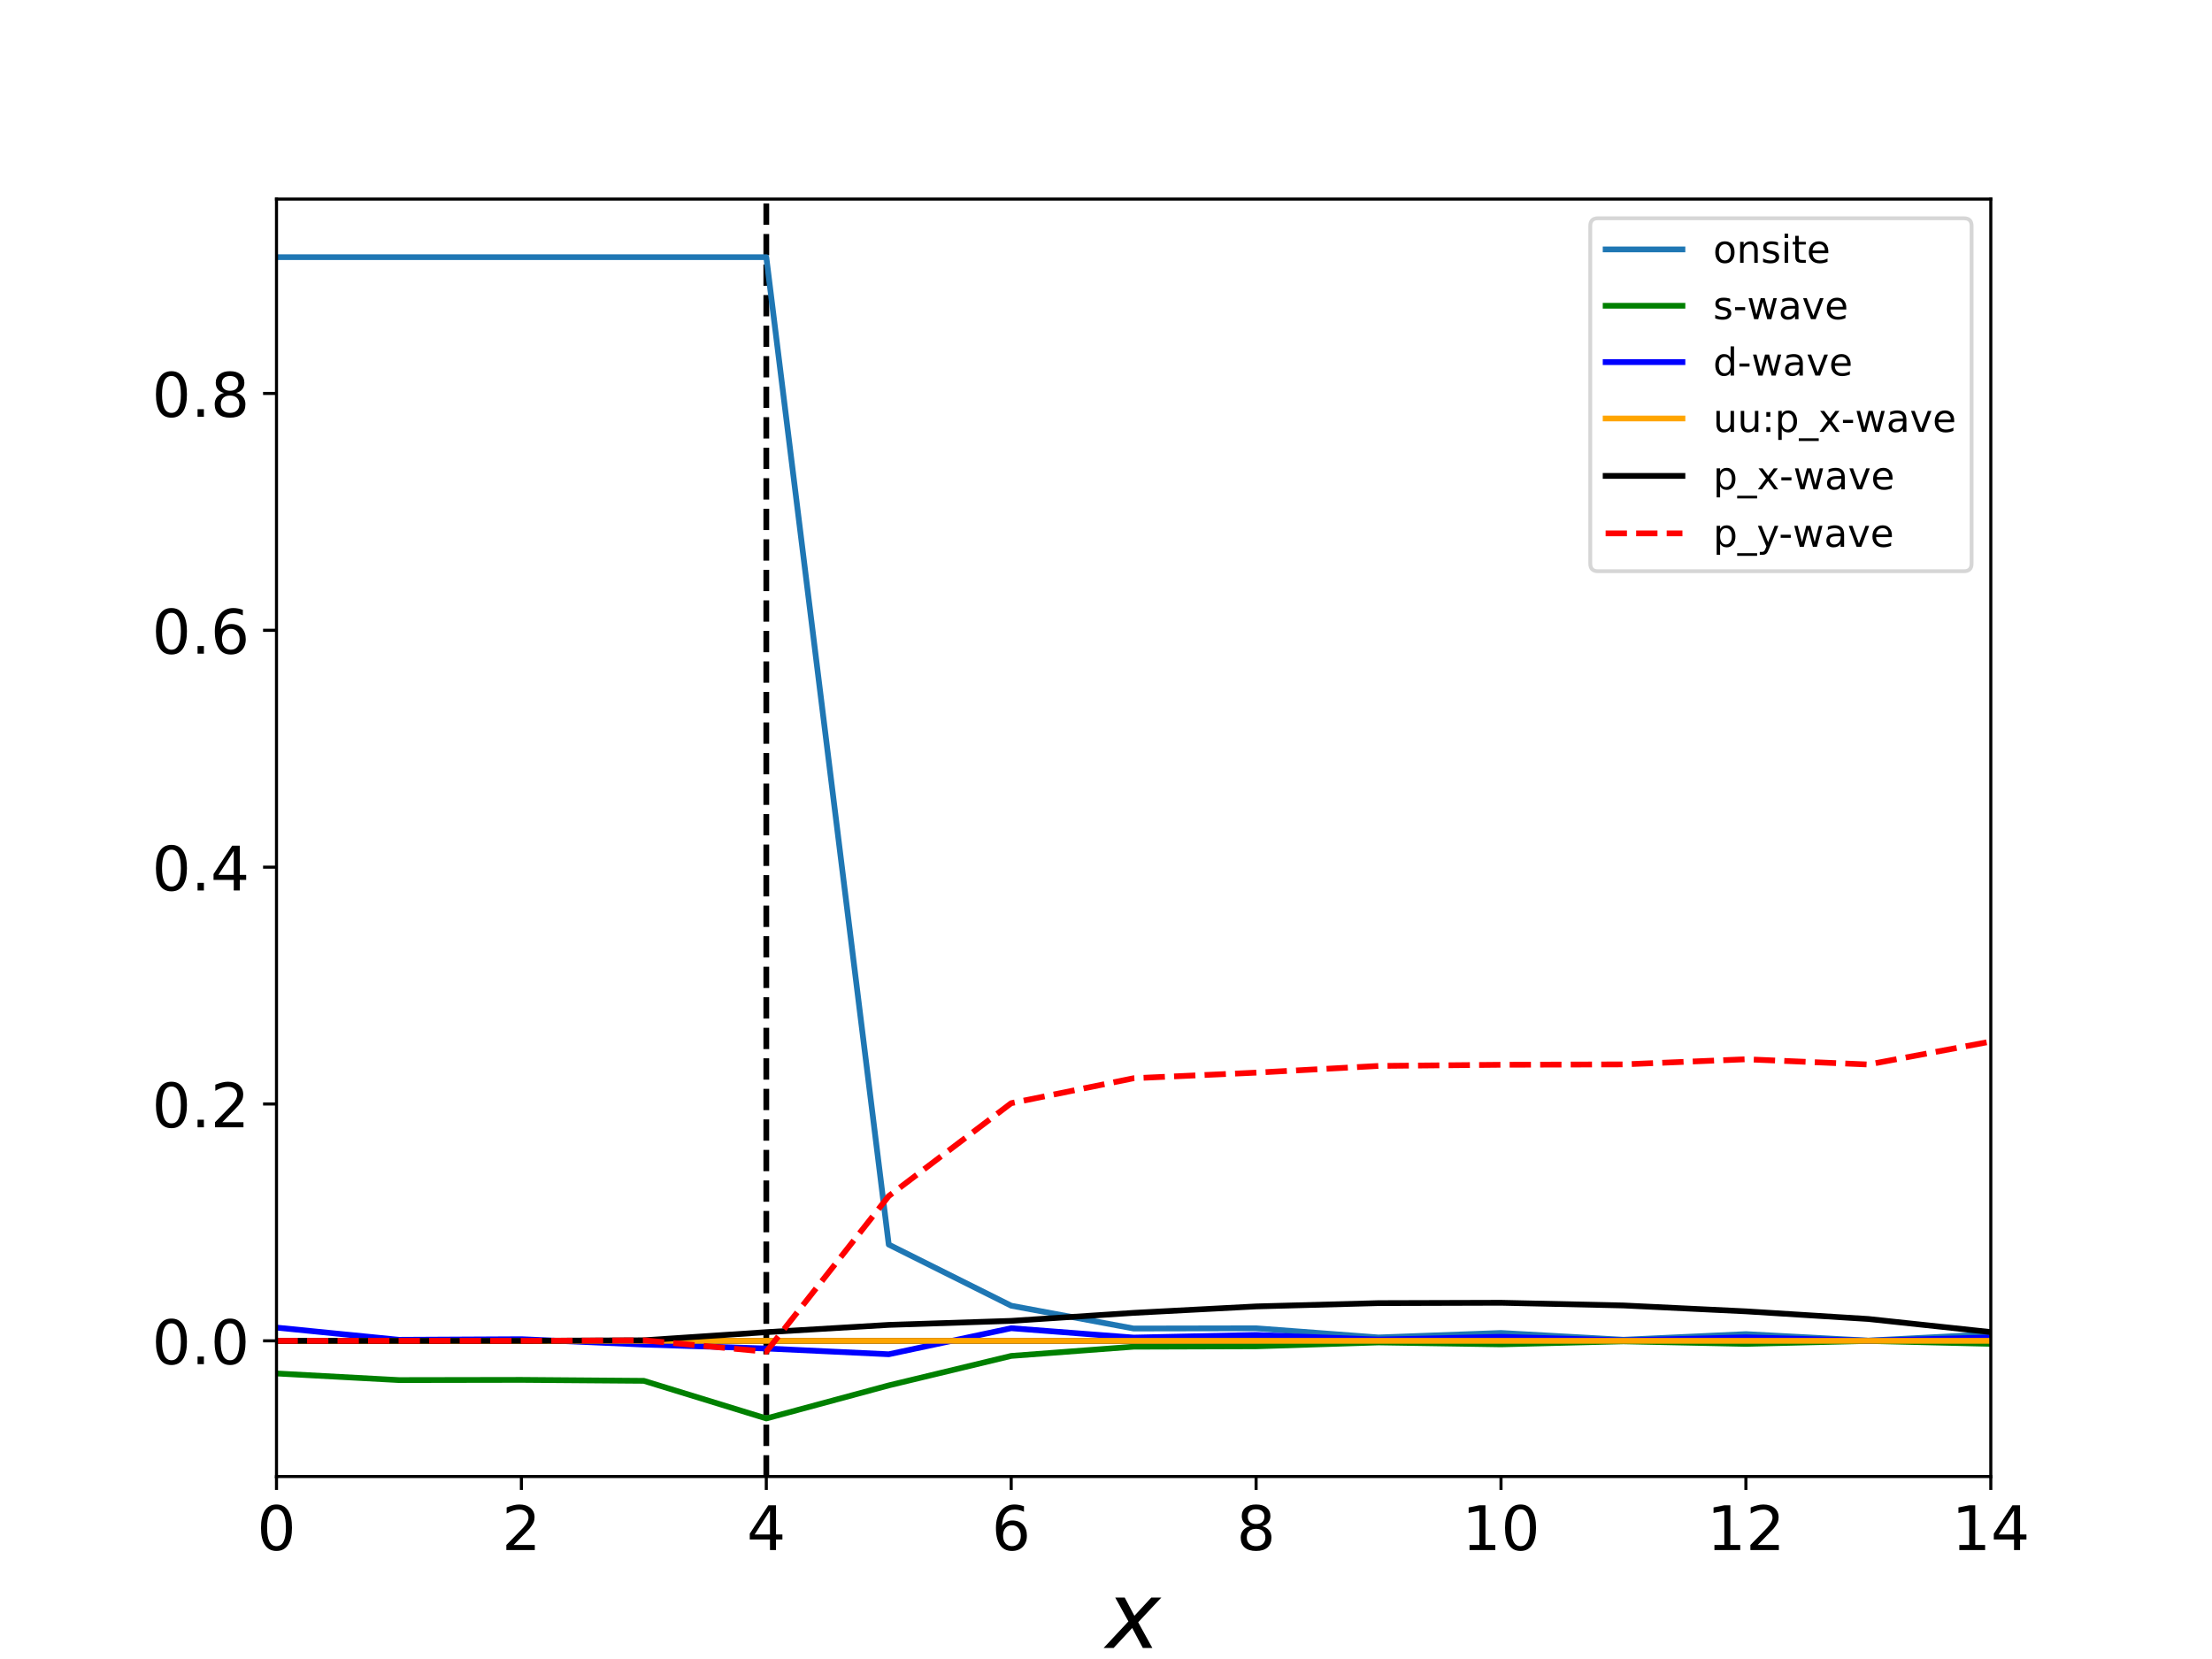
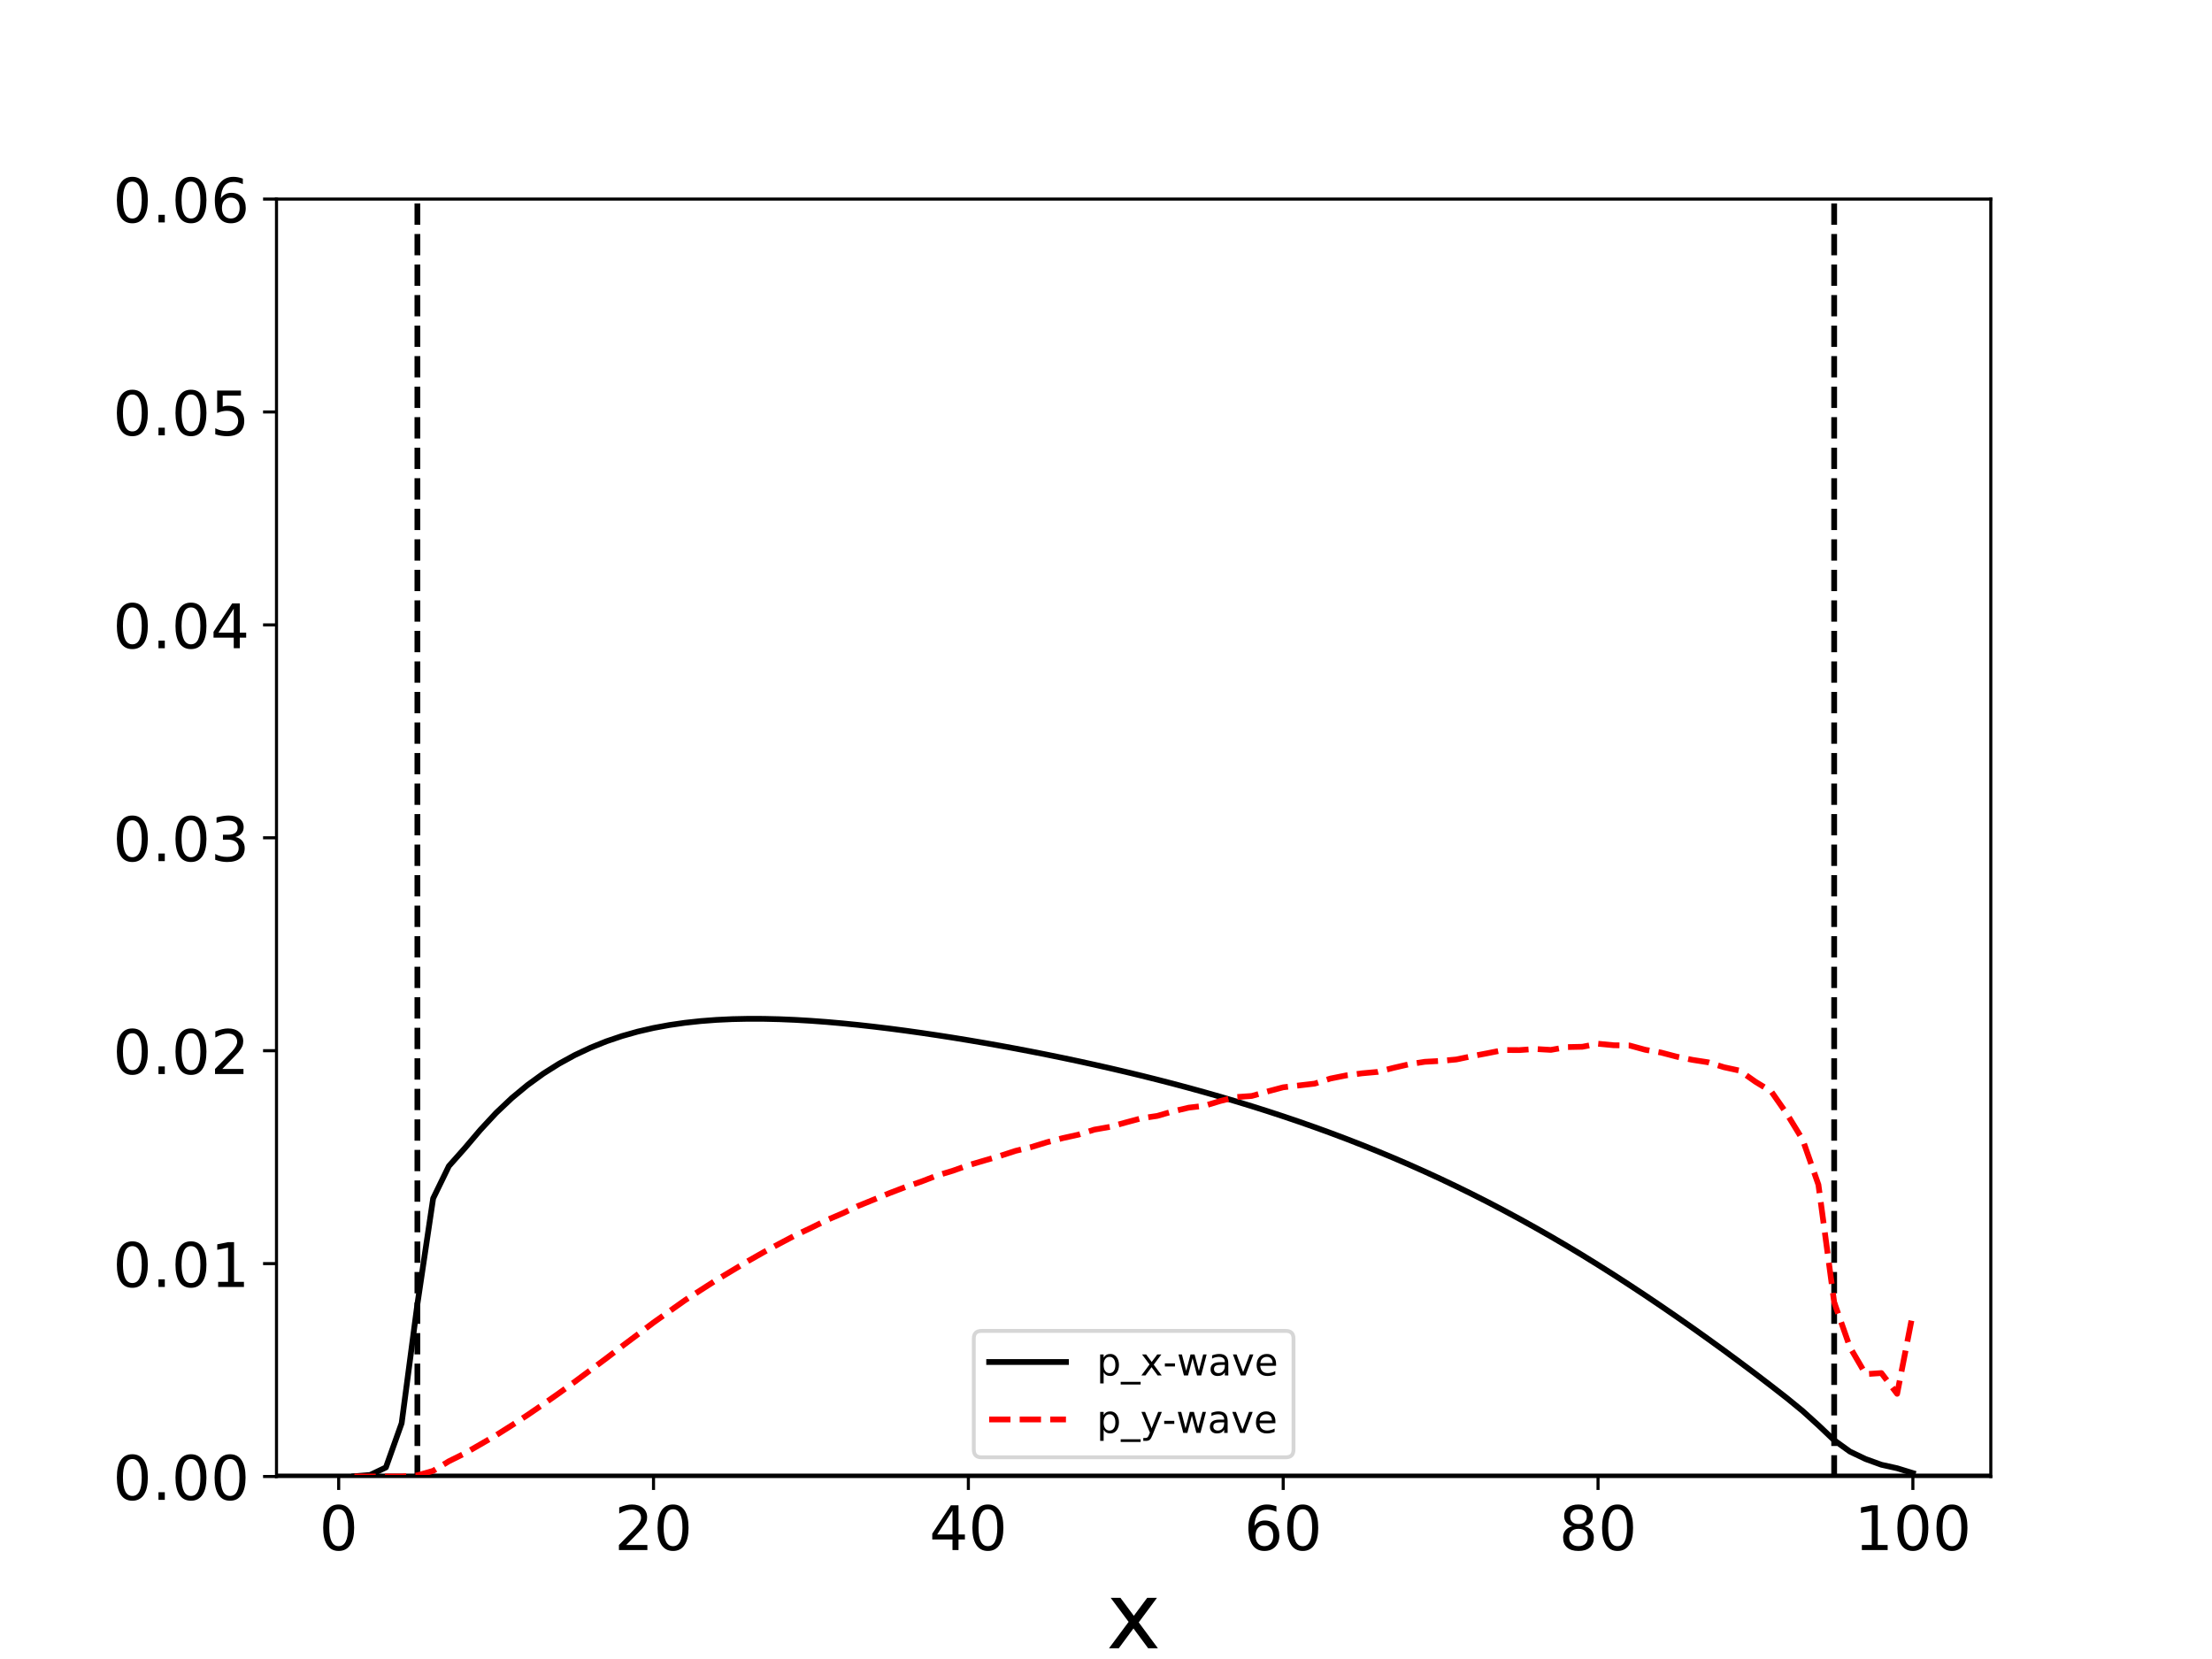
<svg xmlns="http://www.w3.org/2000/svg" xmlns:xlink="http://www.w3.org/1999/xlink" width="576pt" height="432pt" viewBox="0 0 576 432" version="1.1">
  <defs>
    <style type="text/css">*{stroke-linejoin: round; stroke-linecap: butt}</style>
  </defs>
  <g id="figure_1">
    <g id="patch_1">
      <path d="M 0 432  L 576 432  L 576 0  L 0 0  z " style="fill: #ffffff" />
    </g>
    <g id="axes_1">
      <g id="patch_2">
        <path d="M 72 384.48  L 518.4 384.48  L 518.4 51.84  L 72 51.84  z " style="fill: #ffffff" />
      </g>
      <g id="matplotlib.axis_1">
        <g id="xtick_1">
          <g id="line2d_1">
            <defs>
-               <path id="mbb71b6d7b7" d="M 0 0  L 0 3.5  " style="stroke: #000000; stroke-width: 0.8" />
-             </defs>
-             <g>
-               <use xlink:href="#mbb71b6d7b7" x="72" y="384.48" style="stroke: #000000; stroke-width: 0.8" />
+               <path id="m293f39d67a" d="M 0 0  L 0 3.5  " style="stroke: #000000; stroke-width: 0.8" />
+             </defs>
+             <g>
+               <use xlink:href="#m293f39d67a" x="88.192" y="384.48" style="stroke: #000000; stroke-width: 0.8" />
            </g>
          </g>
          <g id="text_1">
-             <g transform="translate(66.91 403.6375) scale(0.16 -0.16)">
+             <g transform="translate(83.10174 403.6375) scale(0.16 -0.16)">
              <defs>
                <path id="DejaVuSans-30" d="M 2034 4250  Q 1547 4250 1301 3770  Q 1056 3291 1056 2328  Q 1056 1369 1301 889  Q 1547 409 2034 409  Q 2525 409 2770 889  Q 3016 1369 3016 2328  Q 3016 3291 2770 3770  Q 2525 4250 2034 4250  z M 2034 4750  Q 2819 4750 3233 4129  Q 3647 3509 3647 2328  Q 3647 1150 3233 529  Q 2819 -91 2034 -91  Q 1250 -91 836 529  Q 422 1150 422 2328  Q 422 3509 836 4129  Q 1250 4750 2034 4750  z " transform="scale(0.015625)" />
              </defs>
              <use xlink:href="#DejaVuSans-30" />
            </g>
          </g>
        </g>
        <g id="xtick_2">
          <g id="line2d_2">
            <g>
-               <use xlink:href="#mbb71b6d7b7" x="135.771" y="384.48" style="stroke: #000000; stroke-width: 0.8" />
+               <use xlink:href="#m293f39d67a" x="170.175" y="384.48" style="stroke: #000000; stroke-width: 0.8" />
            </g>
          </g>
          <g id="text_2">
-             <g transform="translate(130.6814 403.6375) scale(0.16 -0.16)">
+             <g transform="translate(159.9952 403.6375) scale(0.16 -0.16)">
              <defs>
                <path id="DejaVuSans-32" d="M 1228 531  L 3431 531  L 3431 0  L 469 0  L 469 531  Q 828 903 1448 1529  Q 2069 2156 2228 2338  Q 2531 2678 2651 2914  Q 2772 3150 2772 3378  Q 2772 3750 2511 3984  Q 2250 4219 1831 4219  Q 1534 4219 1204 4116  Q 875 4013 500 3803  L 500 4441  Q 881 4594 1212 4672  Q 1544 4750 1819 4750  Q 2544 4750 2975 4387  Q 3406 4025 3406 3419  Q 3406 3131 3298 2873  Q 3191 2616 2906 2266  Q 2828 2175 2409 1742  Q 1991 1309 1228 531  z " transform="scale(0.015625)" />
              </defs>
              <use xlink:href="#DejaVuSans-32" />
+               <use xlink:href="#DejaVuSans-30" transform="translate(63.62305 0)" />
            </g>
          </g>
        </g>
        <g id="xtick_3">
          <g id="line2d_3">
            <g>
-               <use xlink:href="#mbb71b6d7b7" x="199.543" y="384.48" style="stroke: #000000; stroke-width: 0.8" />
+               <use xlink:href="#m293f39d67a" x="252.159" y="384.48" style="stroke: #000000; stroke-width: 0.8" />
            </g>
          </g>
          <g id="text_3">
-             <g transform="translate(194.4529 403.6375) scale(0.16 -0.16)">
+             <g transform="translate(241.9787 403.6375) scale(0.16 -0.16)">
              <defs>
                <path id="DejaVuSans-34" d="M 2419 4116  L 825 1625  L 2419 1625  L 2419 4116  z M 2253 4666  L 3047 4666  L 3047 1625  L 3713 1625  L 3713 1100  L 3047 1100  L 3047 0  L 2419 0  L 2419 1100  L 313 1100  L 313 1709  L 2253 4666  z " transform="scale(0.015625)" />
              </defs>
              <use xlink:href="#DejaVuSans-34" />
+               <use xlink:href="#DejaVuSans-30" transform="translate(63.62305 0)" />
            </g>
          </g>
        </g>
        <g id="xtick_4">
          <g id="line2d_4">
            <g>
-               <use xlink:href="#mbb71b6d7b7" x="263.314" y="384.48" style="stroke: #000000; stroke-width: 0.8" />
+               <use xlink:href="#m293f39d67a" x="334.142" y="384.48" style="stroke: #000000; stroke-width: 0.8" />
            </g>
          </g>
          <g id="text_4">
-             <g transform="translate(258.2243 403.6375) scale(0.16 -0.16)">
+             <g transform="translate(323.9621 403.6375) scale(0.16 -0.16)">
              <defs>
                <path id="DejaVuSans-36" d="M 2113 2584  Q 1688 2584 1439 2293  Q 1191 2003 1191 1497  Q 1191 994 1439 701  Q 1688 409 2113 409  Q 2538 409 2786 701  Q 3034 994 3034 1497  Q 3034 2003 2786 2293  Q 2538 2584 2113 2584  z M 3366 4563  L 3366 3988  Q 3128 4100 2886 4159  Q 2644 4219 2406 4219  Q 1781 4219 1451 3797  Q 1122 3375 1075 2522  Q 1259 2794 1537 2939  Q 1816 3084 2150 3084  Q 2853 3084 3261 2657  Q 3669 2231 3669 1497  Q 3669 778 3244 343  Q 2819 -91 2113 -91  Q 1303 -91 875 529  Q 447 1150 447 2328  Q 447 3434 972 4092  Q 1497 4750 2381 4750  Q 2619 4750 2861 4703  Q 3103 4656 3366 4563  z " transform="scale(0.015625)" />
              </defs>
              <use xlink:href="#DejaVuSans-36" />
+               <use xlink:href="#DejaVuSans-30" transform="translate(63.62305 0)" />
            </g>
          </g>
        </g>
        <g id="xtick_5">
          <g id="line2d_5">
            <g>
-               <use xlink:href="#mbb71b6d7b7" x="327.086" y="384.48" style="stroke: #000000; stroke-width: 0.8" />
+               <use xlink:href="#m293f39d67a" x="416.126" y="384.48" style="stroke: #000000; stroke-width: 0.8" />
            </g>
          </g>
          <g id="text_5">
-             <g transform="translate(321.9957 403.6375) scale(0.16 -0.16)">
+             <g transform="translate(405.9456 403.6375) scale(0.16 -0.16)">
              <defs>
                <path id="DejaVuSans-38" d="M 2034 2216  Q 1584 2216 1326 1975  Q 1069 1734 1069 1313  Q 1069 891 1326 650  Q 1584 409 2034 409  Q 2484 409 2743 651  Q 3003 894 3003 1313  Q 3003 1734 2745 1975  Q 2488 2216 2034 2216  z M 1403 2484  Q 997 2584 770 2862  Q 544 3141 544 3541  Q 544 4100 942 4425  Q 1341 4750 2034 4750  Q 2731 4750 3128 4425  Q 3525 4100 3525 3541  Q 3525 3141 3298 2862  Q 3072 2584 2669 2484  Q 3125 2378 3379 2068  Q 3634 1759 3634 1313  Q 3634 634 3220 271  Q 2806 -91 2034 -91  Q 1263 -91 848 271  Q 434 634 434 1313  Q 434 1759 690 2068  Q 947 2378 1403 2484  z M 1172 3481  Q 1172 3119 1398 2916  Q 1625 2713 2034 2713  Q 2441 2713 2670 2916  Q 2900 3119 2900 3481  Q 2900 3844 2670 4047  Q 2441 4250 2034 4250  Q 1625 4250 1398 4047  Q 1172 3844 1172 3481  z " transform="scale(0.015625)" />
              </defs>
              <use xlink:href="#DejaVuSans-38" />
+               <use xlink:href="#DejaVuSans-30" transform="translate(63.62305 0)" />
            </g>
          </g>
        </g>
        <g id="xtick_6">
          <g id="line2d_6">
            <g>
-               <use xlink:href="#mbb71b6d7b7" x="390.857" y="384.48" style="stroke: #000000; stroke-width: 0.8" />
+               <use xlink:href="#m293f39d67a" x="498.109" y="384.48" style="stroke: #000000; stroke-width: 0.8" />
            </g>
          </g>
          <g id="text_6">
-             <g transform="translate(380.6771 403.6375) scale(0.16 -0.16)">
+             <g transform="translate(482.8391 403.6375) scale(0.16 -0.16)">
              <defs>
                <path id="DejaVuSans-31" d="M 794 531  L 1825 531  L 1825 4091  L 703 3866  L 703 4441  L 1819 4666  L 2450 4666  L 2450 531  L 3481 531  L 3481 0  L 794 0  L 794 531  z " transform="scale(0.015625)" />
              </defs>
              <use xlink:href="#DejaVuSans-31" />
              <use xlink:href="#DejaVuSans-30" transform="translate(63.62305 0)" />
-             </g>
-           </g>
-         </g>
-         <g id="xtick_7">
-           <g id="line2d_7">
-             <g>
-               <use xlink:href="#mbb71b6d7b7" x="454.629" y="384.48" style="stroke: #000000; stroke-width: 0.8" />
-             </g>
-           </g>
-           <g id="text_7">
-             <g transform="translate(444.4486 403.6375) scale(0.16 -0.16)">
-               <use xlink:href="#DejaVuSans-31" />
-               <use xlink:href="#DejaVuSans-32" transform="translate(63.62305 0)" />
-             </g>
-           </g>
-         </g>
-         <g id="xtick_8">
-           <g id="line2d_8">
-             <g>
-               <use xlink:href="#mbb71b6d7b7" x="518.4" y="384.48" style="stroke: #000000; stroke-width: 0.8" />
-             </g>
-           </g>
-           <g id="text_8">
-             <g transform="translate(508.22 403.6375) scale(0.16 -0.16)">
-               <use xlink:href="#DejaVuSans-31" />
-               <use xlink:href="#DejaVuSans-34" transform="translate(63.62305 0)" />
-             </g>
-           </g>
-         </g>
-         <g id="text_9">
-           <g transform="translate(288 429.2013) scale(0.24 -0.24)">
-             <defs>
-               <path id="DejaVuSans-Oblique-78" d="M 3841 3500  L 2234 1784  L 3219 0  L 2559 0  L 1819 1388  L 531 0  L -166 0  L 1556 1844  L 641 3500  L 1300 3500  L 1972 2234  L 3144 3500  L 3841 3500  z " transform="scale(0.015625)" />
-             </defs>
-             <use xlink:href="#DejaVuSans-Oblique-78" transform="translate(0 0.3125)" />
+               <use xlink:href="#DejaVuSans-30" transform="translate(127.2461 0)" />
+             </g>
+           </g>
+         </g>
+         <g id="text_7">
+           <g transform="translate(288.0975 429.2013) scale(0.24 -0.24)">
+             <defs>
+               <path id="DejaVuSans-78" d="M 3513 3500  L 2247 1797  L 3578 0  L 2900 0  L 1881 1375  L 863 0  L 184 0  L 1544 1831  L 300 3500  L 978 3500  L 1906 2253  L 2834 3500  L 3513 3500  z " transform="scale(0.015625)" />
+             </defs>
+             <use xlink:href="#DejaVuSans-78" />
          </g>
        </g>
      </g>
      <g id="matplotlib.axis_2">
        <g id="ytick_1">
+           <g id="line2d_7">
+             <defs>
+               <path id="m162f172fd4" d="M 0 0  L -3.5 0  " style="stroke: #000000; stroke-width: 0.8" />
+             </defs>
+             <g>
+               <use xlink:href="#m162f172fd4" x="72" y="384.48" style="stroke: #000000; stroke-width: 0.8" />
+             </g>
+           </g>
+           <g id="text_8">
+             <g transform="translate(29.375 390.5587) scale(0.16 -0.16)">
+               <defs>
+                 <path id="DejaVuSans-2e" d="M 684 794  L 1344 794  L 1344 0  L 684 0  L 684 794  z " transform="scale(0.015625)" />
+               </defs>
+               <use xlink:href="#DejaVuSans-30" />
+               <use xlink:href="#DejaVuSans-2e" transform="translate(63.62305 0)" />
+               <use xlink:href="#DejaVuSans-30" transform="translate(95.41016 0)" />
+               <use xlink:href="#DejaVuSans-30" transform="translate(159.0332 0)" />
+             </g>
+           </g>
+         </g>
+         <g id="ytick_2">
+           <g id="line2d_8">
+             <g>
+               <use xlink:href="#m162f172fd4" x="72" y="329.04" style="stroke: #000000; stroke-width: 0.8" />
+             </g>
+           </g>
+           <g id="text_9">
+             <g transform="translate(29.375 335.1187) scale(0.16 -0.16)">
+               <use xlink:href="#DejaVuSans-30" />
+               <use xlink:href="#DejaVuSans-2e" transform="translate(63.62305 0)" />
+               <use xlink:href="#DejaVuSans-30" transform="translate(95.41016 0)" />
+               <use xlink:href="#DejaVuSans-31" transform="translate(159.0332 0)" />
+             </g>
+           </g>
+         </g>
+         <g id="ytick_3">
          <g id="line2d_9">
-             <defs>
-               <path id="mf9e31188be" d="M 0 0  L -3.5 0  " style="stroke: #000000; stroke-width: 0.8" />
-             </defs>
-             <g>
-               <use xlink:href="#mf9e31188be" x="72" y="349.145" style="stroke: #000000; stroke-width: 0.8" />
+             <g>
+               <use xlink:href="#m162f172fd4" x="72" y="273.6" style="stroke: #000000; stroke-width: 0.8" />
            </g>
          </g>
          <g id="text_10">
-             <g transform="translate(39.555 355.2239) scale(0.16 -0.16)">
-               <defs>
-                 <path id="DejaVuSans-2e" d="M 684 794  L 1344 794  L 1344 0  L 684 0  L 684 794  z " transform="scale(0.015625)" />
-               </defs>
-               <use xlink:href="#DejaVuSans-30" />
-               <use xlink:href="#DejaVuSans-2e" transform="translate(63.62305 0)" />
-               <use xlink:href="#DejaVuSans-30" transform="translate(95.41016 0)" />
-             </g>
-           </g>
-         </g>
-         <g id="ytick_2">
+             <g transform="translate(29.375 279.6787) scale(0.16 -0.16)">
+               <use xlink:href="#DejaVuSans-30" />
+               <use xlink:href="#DejaVuSans-2e" transform="translate(63.62305 0)" />
+               <use xlink:href="#DejaVuSans-30" transform="translate(95.41016 0)" />
+               <use xlink:href="#DejaVuSans-32" transform="translate(159.0332 0)" />
+             </g>
+           </g>
+         </g>
+         <g id="ytick_4">
          <g id="line2d_10">
            <g>
-               <use xlink:href="#mf9e31188be" x="72" y="287.473" style="stroke: #000000; stroke-width: 0.8" />
+               <use xlink:href="#m162f172fd4" x="72" y="218.16" style="stroke: #000000; stroke-width: 0.8" />
            </g>
          </g>
          <g id="text_11">
-             <g transform="translate(39.555 293.5519) scale(0.16 -0.16)">
-               <use xlink:href="#DejaVuSans-30" />
-               <use xlink:href="#DejaVuSans-2e" transform="translate(63.62305 0)" />
-               <use xlink:href="#DejaVuSans-32" transform="translate(95.41016 0)" />
-             </g>
-           </g>
-         </g>
-         <g id="ytick_3">
+             <g transform="translate(29.375 224.2388) scale(0.16 -0.16)">
+               <defs>
+                 <path id="DejaVuSans-33" d="M 2597 2516  Q 3050 2419 3304 2112  Q 3559 1806 3559 1356  Q 3559 666 3084 287  Q 2609 -91 1734 -91  Q 1441 -91 1130 -33  Q 819 25 488 141  L 488 750  Q 750 597 1062 519  Q 1375 441 1716 441  Q 2309 441 2620 675  Q 2931 909 2931 1356  Q 2931 1769 2642 2001  Q 2353 2234 1838 2234  L 1294 2234  L 1294 2753  L 1863 2753  Q 2328 2753 2575 2939  Q 2822 3125 2822 3475  Q 2822 3834 2567 4026  Q 2313 4219 1838 4219  Q 1578 4219 1281 4162  Q 984 4106 628 3988  L 628 4550  Q 988 4650 1302 4700  Q 1616 4750 1894 4750  Q 2613 4750 3031 4423  Q 3450 4097 3450 3541  Q 3450 3153 3228 2886  Q 3006 2619 2597 2516  z " transform="scale(0.015625)" />
+               </defs>
+               <use xlink:href="#DejaVuSans-30" />
+               <use xlink:href="#DejaVuSans-2e" transform="translate(63.62305 0)" />
+               <use xlink:href="#DejaVuSans-30" transform="translate(95.41016 0)" />
+               <use xlink:href="#DejaVuSans-33" transform="translate(159.0332 0)" />
+             </g>
+           </g>
+         </g>
+         <g id="ytick_5">
          <g id="line2d_11">
            <g>
-               <use xlink:href="#mf9e31188be" x="72" y="225.801" style="stroke: #000000; stroke-width: 0.8" />
+               <use xlink:href="#m162f172fd4" x="72" y="162.72" style="stroke: #000000; stroke-width: 0.8" />
            </g>
          </g>
          <g id="text_12">
-             <g transform="translate(39.555 231.8799) scale(0.16 -0.16)">
-               <use xlink:href="#DejaVuSans-30" />
-               <use xlink:href="#DejaVuSans-2e" transform="translate(63.62305 0)" />
-               <use xlink:href="#DejaVuSans-34" transform="translate(95.41016 0)" />
-             </g>
-           </g>
-         </g>
-         <g id="ytick_4">
+             <g transform="translate(29.375 168.7988) scale(0.16 -0.16)">
+               <use xlink:href="#DejaVuSans-30" />
+               <use xlink:href="#DejaVuSans-2e" transform="translate(63.62305 0)" />
+               <use xlink:href="#DejaVuSans-30" transform="translate(95.41016 0)" />
+               <use xlink:href="#DejaVuSans-34" transform="translate(159.0332 0)" />
+             </g>
+           </g>
+         </g>
+         <g id="ytick_6">
          <g id="line2d_12">
            <g>
-               <use xlink:href="#mf9e31188be" x="72" y="164.129" style="stroke: #000000; stroke-width: 0.8" />
+               <use xlink:href="#m162f172fd4" x="72" y="107.28" style="stroke: #000000; stroke-width: 0.8" />
            </g>
          </g>
          <g id="text_13">
-             <g transform="translate(39.555 170.2079) scale(0.16 -0.16)">
-               <use xlink:href="#DejaVuSans-30" />
-               <use xlink:href="#DejaVuSans-2e" transform="translate(63.62305 0)" />
-               <use xlink:href="#DejaVuSans-36" transform="translate(95.41016 0)" />
-             </g>
-           </g>
-         </g>
-         <g id="ytick_5">
+             <g transform="translate(29.375 113.3588) scale(0.16 -0.16)">
+               <defs>
+                 <path id="DejaVuSans-35" d="M 691 4666  L 3169 4666  L 3169 4134  L 1269 4134  L 1269 2991  Q 1406 3038 1543 3061  Q 1681 3084 1819 3084  Q 2600 3084 3056 2656  Q 3513 2228 3513 1497  Q 3513 744 3044 326  Q 2575 -91 1722 -91  Q 1428 -91 1123 -41  Q 819 9 494 109  L 494 744  Q 775 591 1075 516  Q 1375 441 1709 441  Q 2250 441 2565 725  Q 2881 1009 2881 1497  Q 2881 1984 2565 2268  Q 2250 2553 1709 2553  Q 1456 2553 1204 2497  Q 953 2441 691 2322  L 691 4666  z " transform="scale(0.015625)" />
+               </defs>
+               <use xlink:href="#DejaVuSans-30" />
+               <use xlink:href="#DejaVuSans-2e" transform="translate(63.62305 0)" />
+               <use xlink:href="#DejaVuSans-30" transform="translate(95.41016 0)" />
+               <use xlink:href="#DejaVuSans-35" transform="translate(159.0332 0)" />
+             </g>
+           </g>
+         </g>
+         <g id="ytick_7">
          <g id="line2d_13">
            <g>
-               <use xlink:href="#mf9e31188be" x="72" y="102.457" style="stroke: #000000; stroke-width: 0.8" />
+               <use xlink:href="#m162f172fd4" x="72" y="51.84" style="stroke: #000000; stroke-width: 0.8" />
            </g>
          </g>
          <g id="text_14">
-             <g transform="translate(39.555 108.5358) scale(0.16 -0.16)">
-               <use xlink:href="#DejaVuSans-30" />
-               <use xlink:href="#DejaVuSans-2e" transform="translate(63.62305 0)" />
-               <use xlink:href="#DejaVuSans-38" transform="translate(95.41016 0)" />
+             <g transform="translate(29.375 57.91875) scale(0.16 -0.16)">
+               <use xlink:href="#DejaVuSans-30" />
+               <use xlink:href="#DejaVuSans-2e" transform="translate(63.62305 0)" />
+               <use xlink:href="#DejaVuSans-30" transform="translate(95.41016 0)" />
+               <use xlink:href="#DejaVuSans-36" transform="translate(159.0332 0)" />
            </g>
          </g>
        </g>
      </g>
      <g id="line2d_14">
-         <path d="M 72 349.145  L 518.4 349.145  " clip-path="url(#p9b34262a2a)" style="fill: none; stroke: #000000; stroke-width: 1.5; stroke-linecap: square" />
+         <path d="M 72 384.48  L 518.4 384.48  " clip-path="url(#p228f13ac82)" style="fill: none; stroke: #000000; stroke-width: 1.5; stroke-linecap: square" />
      </g>
      <g id="line2d_15">
-         <path d="M 199.543 384.48  L 199.543 51.84  " clip-path="url(#p9b34262a2a)" style="fill: none; stroke-dasharray: 5.55,2.4; stroke-dashoffset: 0; stroke: #000000; stroke-width: 1.5" />
+         <path d="M 477.613 384.48  L 477.613 51.84  " clip-path="url(#p228f13ac82)" style="fill: none; stroke-dasharray: 5.55,2.4; stroke-dashoffset: 0; stroke: #000000; stroke-width: 1.5" />
      </g>
      <g id="line2d_16">
-         <path d="M 72 66.96  L 103.886 66.96  L 135.771 66.96  L 167.657 66.96  L 199.543 66.96  L 231.429 324.084  L 263.314 340.002  L 295.2 345.943  L 327.086 345.884  L 358.971 348.273  L 390.857 347.101  L 422.743 348.868  L 454.629 347.399  L 486.514 349.085  L 518.4 347.441  " clip-path="url(#p9b34262a2a)" style="fill: none; stroke: #1f77b4; stroke-width: 1.5; stroke-linecap: square" />
+         <path d="M 108.688 384.48  L 108.688 51.84  " clip-path="url(#p228f13ac82)" style="fill: none; stroke-dasharray: 5.55,2.4; stroke-dashoffset: 0; stroke: #000000; stroke-width: 1.5" />
      </g>
      <g id="line2d_17">
-         <path d="M 72 357.647  L 103.886 359.372  L 135.771 359.319  L 167.657 359.564  L 199.543 369.36  L 231.429 360.755  L 263.314 353.075  L 295.2 350.678  L 327.086 350.576  L 358.971 349.565  L 390.857 350.064  L 422.743 349.276  L 454.629 349.942  L 486.514 349.173  L 518.4 349.926  " clip-path="url(#p9b34262a2a)" style="fill: none; stroke: #008000; stroke-width: 1.5; stroke-linecap: square" />
+         <path d="M 92.291 384.416  L 96.39 384.076  L 100.489 382.114  L 104.588 370.606  L 108.688 339.586  L 112.787 312.071  L 116.886 303.647  L 120.985 299.037  L 125.084 294.216  L 129.183 289.799  L 133.283 285.923  L 137.382 282.531  L 141.481 279.562  L 145.58 276.983  L 149.679 274.739  L 153.779 272.814  L 157.878 271.166  L 161.977 269.78  L 166.076 268.623  L 170.175 267.679  L 174.274 266.921  L 178.374 266.33  L 182.473 265.886  L 186.572 265.575  L 190.671 265.381  L 194.77 265.294  L 198.869 265.304  L 202.969 265.401  L 207.068 265.574  L 211.167 265.816  L 215.266 266.119  L 219.365 266.478  L 223.464 266.887  L 227.564 267.344  L 231.663 267.842  L 235.762 268.38  L 239.861 268.952  L 243.96 269.558  L 248.06 270.196  L 252.159 270.865  L 256.258 271.563  L 260.357 272.288  L 264.456 273.043  L 268.555 273.825  L 272.655 274.635  L 276.754 275.473  L 280.853 276.34  L 284.952 277.236  L 289.051 278.163  L 293.15 279.119  L 297.25 280.11  L 301.349 281.133  L 305.448 282.19  L 309.547 283.284  L 313.646 284.415  L 317.745 285.584  L 321.845 286.796  L 325.944 288.048  L 330.043 289.343  L 334.142 290.687  L 338.241 292.078  L 342.34 293.514  L 346.44 295.003  L 350.539 296.546  L 354.638 298.143  L 358.737 299.792  L 362.836 301.499  L 366.936 303.267  L 371.035 305.096  L 375.134 306.983  L 379.233 308.931  L 383.332 310.942  L 387.431 313.019  L 391.531 315.164  L 395.63 317.371  L 399.729 319.643  L 403.828 321.975  L 407.927 324.375  L 412.026 326.837  L 416.126 329.369  L 420.225 331.96  L 424.324 334.614  L 428.423 337.32  L 432.522 340.083  L 436.621 342.897  L 440.721 345.763  L 444.82 348.684  L 448.919 351.65  L 453.018 354.677  L 457.117 357.742  L 461.217 360.88  L 465.316 364.071  L 469.415 367.427  L 473.514 371.14  L 477.613 375.035  L 481.712 377.982  L 485.812 379.936  L 489.911 381.418  L 494.01 382.327  L 498.109 383.589  " clip-path="url(#p228f13ac82)" style="fill: none; stroke: #000000; stroke-width: 1.5; stroke-linecap: square" />
      </g>
      <g id="line2d_18">
-         <path d="M 72 345.704  L 103.886 348.88  L 135.771 348.724  L 167.657 350.119  L 199.543 351.147  L 231.429 352.645  L 263.314 345.864  L 295.2 348.305  L 327.086 347.619  L 358.971 348.818  L 390.857 348.111  L 422.743 349.025  L 454.629 348.243  L 486.514 349.117  L 518.4 348.26  " clip-path="url(#p9b34262a2a)" style="fill: none; stroke: #0000ff; stroke-width: 1.5; stroke-linecap: square" />
-       </g>
-       <g id="line2d_19">
-         <path d="M 72 349.145  L 103.886 349.145  L 135.771 349.145  L 167.657 349.145  L 199.543 349.145  L 231.429 349.145  L 263.314 349.145  L 295.2 349.145  L 327.086 349.145  L 358.971 349.145  L 390.857 349.145  L 422.743 349.145  L 454.629 349.145  L 486.514 349.145  L 518.4 349.145  " clip-path="url(#p9b34262a2a)" style="fill: none; stroke: #ffa500; stroke-width: 1.5; stroke-linecap: square" />
-       </g>
-       <g id="line2d_20">
-         <path d="M 72 349.145  L 103.886 349.145  L 135.771 349.141  L 167.657 349.008  L 199.543 346.892  L 231.429 345.001  L 263.314 343.953  L 295.2 341.866  L 327.086 340.188  L 358.971 339.33  L 390.857 339.238  L 422.743 339.939  L 454.629 341.47  L 486.514 343.461  L 518.4 346.869  " clip-path="url(#p9b34262a2a)" style="fill: none; stroke: #000000; stroke-width: 1.5; stroke-linecap: square" />
-       </g>
-       <g id="line2d_21">
-         <path d="M 72 349.145  L 103.886 349.145  L 135.771 349.148  L 167.657 349.021  L 199.543 351.98  L 231.429 311.443  L 263.314 287.265  L 295.2 280.769  L 327.086 279.312  L 358.971 277.565  L 390.857 277.263  L 422.743 277.162  L 454.629 275.83  L 486.514 277.193  L 518.4 271.219  " clip-path="url(#p9b34262a2a)" style="fill: none; stroke-dasharray: 5.55,2.4; stroke-dashoffset: 0; stroke: #ff0000; stroke-width: 1.5" />
+         <path d="M 92.291 384.48  L 96.39 384.48  L 100.489 384.467  L 104.588 384.47  L 108.688 384.174  L 112.787 383.005  L 116.886 380.51  L 120.985 378.473  L 125.084 376.116  L 129.183 373.732  L 133.283 371.141  L 137.382 368.455  L 141.481 365.649  L 145.58 362.773  L 149.679 359.801  L 153.779 356.752  L 157.878 353.699  L 161.977 350.556  L 166.076 347.478  L 170.175 344.387  L 174.274 341.482  L 178.374 338.581  L 182.473 335.929  L 186.572 333.301  L 190.671 330.85  L 194.77 328.39  L 198.869 326.054  L 202.969 323.844  L 207.068 321.683  L 211.167 319.75  L 215.266 317.723  L 219.365 315.967  L 223.464 314.031  L 227.564 312.362  L 231.663 310.671  L 235.762 309.102  L 239.861 307.699  L 243.96 306.114  L 248.06 304.879  L 252.159 303.424  L 256.258 302.218  L 260.357 301.015  L 264.456 299.678  L 268.555 298.692  L 272.655 297.429  L 276.754 296.36  L 280.853 295.456  L 284.952 294.155  L 289.051 293.429  L 293.15 292.288  L 297.25 291.191  L 301.349 290.581  L 305.448 289.391  L 309.547 288.43  L 313.646 287.948  L 317.745 286.697  L 321.845 285.674  L 325.944 285.389  L 330.043 284.222  L 334.142 283.131  L 338.241 282.649  L 342.34 282.173  L 346.44 280.853  L 350.539 280.032  L 354.638 279.493  L 358.737 279.12  L 362.836 278.072  L 366.936 277.124  L 371.035 276.486  L 375.134 276.262  L 379.233 275.882  L 383.332 275.02  L 387.431 274.24  L 391.531 273.42  L 395.63 273.446  L 399.729 273.149  L 403.828 273.392  L 407.927 272.662  L 412.026 272.577  L 416.126 271.784  L 420.225 272.182  L 424.324 272.239  L 428.423 273.361  L 432.522 274.08  L 436.621 275.156  L 440.721 275.988  L 444.82 276.623  L 448.919 277.902  L 453.018 278.792  L 457.117 281.683  L 461.217 284.19  L 465.316 290.064  L 469.415 296.775  L 473.514 308.501  L 477.613 339.089  L 481.712 350.799  L 485.812 357.821  L 489.911 357.543  L 494.01 362.943  L 498.109 341.968  " clip-path="url(#p228f13ac82)" style="fill: none; stroke-dasharray: 5.55,2.4; stroke-dashoffset: 0; stroke: #ff0000; stroke-width: 1.5" />
      </g>
      <g id="patch_3">
        <path d="M 72 384.48  L 72 51.84  " style="fill: none; stroke: #000000; stroke-width: 0.8; stroke-linejoin: miter; stroke-linecap: square" />
      </g>
      <g id="patch_4">
        <path d="M 518.4 384.48  L 518.4 51.84  " style="fill: none; stroke: #000000; stroke-width: 0.8; stroke-linejoin: miter; stroke-linecap: square" />
      </g>
      <g id="patch_5">
        <path d="M 72 384.48  L 518.4 384.48  " style="fill: none; stroke: #000000; stroke-width: 0.8; stroke-linejoin: miter; stroke-linecap: square" />
      </g>
      <g id="patch_6">
        <path d="M 72 51.84  L 518.4 51.84  " style="fill: none; stroke: #000000; stroke-width: 0.8; stroke-linejoin: miter; stroke-linecap: square" />
      </g>
      <g id="legend_1">
        <g id="patch_7">
-           <path d="M 416.103 148.743  L 511.4 148.743  Q 513.4 148.743 513.4 146.743  L 513.4 58.84  Q 513.4 56.84 511.4 56.84  L 416.103 56.84  Q 414.103 56.84 414.103 58.84  L 414.103 146.743  Q 414.103 148.743 416.103 148.743  z " style="fill: #ffffff; opacity: 0.8; stroke: #cccccc; stroke-linejoin: miter" />
-         </g>
-         <g id="line2d_22">
-           <path d="M 418.103 64.938  L 428.103 64.938  L 438.103 64.938  " style="fill: none; stroke: #1f77b4; stroke-width: 1.5; stroke-linecap: square" />
+           <path d="M 255.573 379.48  L 334.827 379.48  Q 336.827 379.48 336.827 377.48  L 336.827 348.567  Q 336.827 346.567 334.827 346.567  L 255.573 346.567  Q 253.573 346.567 253.573 348.567  L 253.573 377.48  Q 253.573 379.48 255.573 379.48  z " style="fill: #ffffff; opacity: 0.8; stroke: #cccccc; stroke-linejoin: miter" />
+         </g>
+         <g id="line2d_19">
+           <path d="M 257.573 354.666  L 267.573 354.666  L 277.573 354.666  " style="fill: none; stroke: #000000; stroke-width: 1.5; stroke-linecap: square" />
        </g>
        <g id="text_15">
-           <g transform="translate(446.1031 68.43844) scale(0.1 -0.1)">
-             <defs>
-               <path id="DejaVuSans-6f" d="M 1959 3097  Q 1497 3097 1228 2736  Q 959 2375 959 1747  Q 959 1119 1226 758  Q 1494 397 1959 397  Q 2419 397 2687 759  Q 2956 1122 2956 1747  Q 2956 2369 2687 2733  Q 2419 3097 1959 3097  z M 1959 3584  Q 2709 3584 3137 3096  Q 3566 2609 3566 1747  Q 3566 888 3137 398  Q 2709 -91 1959 -91  Q 1206 -91 779 398  Q 353 888 353 1747  Q 353 2609 779 3096  Q 1206 3584 1959 3584  z " transform="scale(0.015625)" />
-               <path id="DejaVuSans-6e" d="M 3513 2113  L 3513 0  L 2938 0  L 2938 2094  Q 2938 2591 2744 2837  Q 2550 3084 2163 3084  Q 1697 3084 1428 2787  Q 1159 2491 1159 1978  L 1159 0  L 581 0  L 581 3500  L 1159 3500  L 1159 2956  Q 1366 3272 1645 3428  Q 1925 3584 2291 3584  Q 2894 3584 3203 3211  Q 3513 2838 3513 2113  z " transform="scale(0.015625)" />
-               <path id="DejaVuSans-73" d="M 2834 3397  L 2834 2853  Q 2591 2978 2328 3040  Q 2066 3103 1784 3103  Q 1356 3103 1142 2972  Q 928 2841 928 2578  Q 928 2378 1081 2264  Q 1234 2150 1697 2047  L 1894 2003  Q 2506 1872 2764 1633  Q 3022 1394 3022 966  Q 3022 478 2636 193  Q 2250 -91 1575 -91  Q 1294 -91 989 -36  Q 684 19 347 128  L 347 722  Q 666 556 975 473  Q 1284 391 1588 391  Q 1994 391 2212 530  Q 2431 669 2431 922  Q 2431 1156 2273 1281  Q 2116 1406 1581 1522  L 1381 1569  Q 847 1681 609 1914  Q 372 2147 372 2553  Q 372 3047 722 3315  Q 1072 3584 1716 3584  Q 2034 3584 2315 3537  Q 2597 3491 2834 3397  z " transform="scale(0.015625)" />
-               <path id="DejaVuSans-69" d="M 603 3500  L 1178 3500  L 1178 0  L 603 0  L 603 3500  z M 603 4863  L 1178 4863  L 1178 4134  L 603 4134  L 603 4863  z " transform="scale(0.015625)" />
-               <path id="DejaVuSans-74" d="M 1172 4494  L 1172 3500  L 2356 3500  L 2356 3053  L 1172 3053  L 1172 1153  Q 1172 725 1289 603  Q 1406 481 1766 481  L 2356 481  L 2356 0  L 1766 0  Q 1100 0 847 248  Q 594 497 594 1153  L 594 3053  L 172 3053  L 172 3500  L 594 3500  L 594 4494  L 1172 4494  z " transform="scale(0.015625)" />
-               <path id="DejaVuSans-65" d="M 3597 1894  L 3597 1613  L 953 1613  Q 991 1019 1311 708  Q 1631 397 2203 397  Q 2534 397 2845 478  Q 3156 559 3463 722  L 3463 178  Q 3153 47 2828 -22  Q 2503 -91 2169 -91  Q 1331 -91 842 396  Q 353 884 353 1716  Q 353 2575 817 3079  Q 1281 3584 2069 3584  Q 2775 3584 3186 3129  Q 3597 2675 3597 1894  z M 3022 2063  Q 3016 2534 2758 2815  Q 2500 3097 2075 3097  Q 1594 3097 1305 2825  Q 1016 2553 972 2059  L 3022 2063  z " transform="scale(0.015625)" />
-             </defs>
-             <use xlink:href="#DejaVuSans-6f" />
-             <use xlink:href="#DejaVuSans-6e" transform="translate(61.18164 0)" />
-             <use xlink:href="#DejaVuSans-73" transform="translate(124.5605 0)" />
-             <use xlink:href="#DejaVuSans-69" transform="translate(176.6602 0)" />
-             <use xlink:href="#DejaVuSans-74" transform="translate(204.4434 0)" />
-             <use xlink:href="#DejaVuSans-65" transform="translate(243.6523 0)" />
-           </g>
-         </g>
-         <g id="line2d_23">
-           <path d="M 418.103 79.617  L 428.103 79.617  L 438.103 79.617  " style="fill: none; stroke: #008000; stroke-width: 1.5; stroke-linecap: square" />
-         </g>
-         <g id="text_16">
-           <g transform="translate(446.1031 83.11656) scale(0.1 -0.1)">
-             <defs>
+           <g transform="translate(285.5734 358.1659) scale(0.1 -0.1)">
+             <defs>
+               <path id="DejaVuSans-70" d="M 1159 525  L 1159 -1331  L 581 -1331  L 581 3500  L 1159 3500  L 1159 2969  Q 1341 3281 1617 3432  Q 1894 3584 2278 3584  Q 2916 3584 3314 3078  Q 3713 2572 3713 1747  Q 3713 922 3314 415  Q 2916 -91 2278 -91  Q 1894 -91 1617 61  Q 1341 213 1159 525  z M 3116 1747  Q 3116 2381 2855 2742  Q 2594 3103 2138 3103  Q 1681 3103 1420 2742  Q 1159 2381 1159 1747  Q 1159 1113 1420 752  Q 1681 391 2138 391  Q 2594 391 2855 752  Q 3116 1113 3116 1747  z " transform="scale(0.015625)" />
+               <path id="DejaVuSans-5f" d="M 3263 -1063  L 3263 -1509  L -63 -1509  L -63 -1063  L 3263 -1063  z " transform="scale(0.015625)" />
              <path id="DejaVuSans-2d" d="M 313 2009  L 1997 2009  L 1997 1497  L 313 1497  L 313 2009  z " transform="scale(0.015625)" />
              <path id="DejaVuSans-77" d="M 269 3500  L 844 3500  L 1563 769  L 2278 3500  L 2956 3500  L 3675 769  L 4391 3500  L 4966 3500  L 4050 0  L 3372 0  L 2619 2869  L 1863 0  L 1184 0  L 269 3500  z " transform="scale(0.015625)" />
              <path id="DejaVuSans-61" d="M 2194 1759  Q 1497 1759 1228 1600  Q 959 1441 959 1056  Q 959 750 1161 570  Q 1363 391 1709 391  Q 2188 391 2477 730  Q 2766 1069 2766 1631  L 2766 1759  L 2194 1759  z M 3341 1997  L 3341 0  L 2766 0  L 2766 531  Q 2569 213 2275 61  Q 1981 -91 1556 -91  Q 1019 -91 701 211  Q 384 513 384 1019  Q 384 1609 779 1909  Q 1175 2209 1959 2209  L 2766 2209  L 2766 2266  Q 2766 2663 2505 2880  Q 2244 3097 1772 3097  Q 1472 3097 1187 3025  Q 903 2953 641 2809  L 641 3341  Q 956 3463 1253 3523  Q 1550 3584 1831 3584  Q 2591 3584 2966 3190  Q 3341 2797 3341 1997  z " transform="scale(0.015625)" />
              <path id="DejaVuSans-76" d="M 191 3500  L 800 3500  L 1894 563  L 2988 3500  L 3597 3500  L 2284 0  L 1503 0  L 191 3500  z " transform="scale(0.015625)" />
-             </defs>
-             <use xlink:href="#DejaVuSans-73" />
-             <use xlink:href="#DejaVuSans-2d" transform="translate(52.09961 0)" />
-             <use xlink:href="#DejaVuSans-77" transform="translate(88.18359 0)" />
-             <use xlink:href="#DejaVuSans-61" transform="translate(169.9707 0)" />
-             <use xlink:href="#DejaVuSans-76" transform="translate(231.25 0)" />
-             <use xlink:href="#DejaVuSans-65" transform="translate(290.4297 0)" />
-           </g>
-         </g>
-         <g id="line2d_24">
-           <path d="M 418.103 94.295  L 428.103 94.295  L 438.103 94.295  " style="fill: none; stroke: #0000ff; stroke-width: 1.5; stroke-linecap: square" />
-         </g>
-         <g id="text_17">
-           <g transform="translate(446.1031 97.79469) scale(0.1 -0.1)">
-             <defs>
-               <path id="DejaVuSans-64" d="M 2906 2969  L 2906 4863  L 3481 4863  L 3481 0  L 2906 0  L 2906 525  Q 2725 213 2448 61  Q 2172 -91 1784 -91  Q 1150 -91 751 415  Q 353 922 353 1747  Q 353 2572 751 3078  Q 1150 3584 1784 3584  Q 2172 3584 2448 3432  Q 2725 3281 2906 2969  z M 947 1747  Q 947 1113 1208 752  Q 1469 391 1925 391  Q 2381 391 2643 752  Q 2906 1113 2906 1747  Q 2906 2381 2643 2742  Q 2381 3103 1925 3103  Q 1469 3103 1208 2742  Q 947 2381 947 1747  z " transform="scale(0.015625)" />
-             </defs>
-             <use xlink:href="#DejaVuSans-64" />
-             <use xlink:href="#DejaVuSans-2d" transform="translate(63.47656 0)" />
-             <use xlink:href="#DejaVuSans-77" transform="translate(99.56055 0)" />
-             <use xlink:href="#DejaVuSans-61" transform="translate(181.3477 0)" />
-             <use xlink:href="#DejaVuSans-76" transform="translate(242.627 0)" />
-             <use xlink:href="#DejaVuSans-65" transform="translate(301.8066 0)" />
-           </g>
-         </g>
-         <g id="line2d_25">
-           <path d="M 418.103 108.973  L 428.103 108.973  L 438.103 108.973  " style="fill: none; stroke: #ffa500; stroke-width: 1.5; stroke-linecap: square" />
-         </g>
-         <g id="text_18">
-           <g transform="translate(446.1031 112.4728) scale(0.1 -0.1)">
-             <defs>
-               <path id="DejaVuSans-75" d="M 544 1381  L 544 3500  L 1119 3500  L 1119 1403  Q 1119 906 1312 657  Q 1506 409 1894 409  Q 2359 409 2629 706  Q 2900 1003 2900 1516  L 2900 3500  L 3475 3500  L 3475 0  L 2900 0  L 2900 538  Q 2691 219 2414 64  Q 2138 -91 1772 -91  Q 1169 -91 856 284  Q 544 659 544 1381  z M 1991 3584  L 1991 3584  z " transform="scale(0.015625)" />
-               <path id="DejaVuSans-3a" d="M 750 794  L 1409 794  L 1409 0  L 750 0  L 750 794  z M 750 3309  L 1409 3309  L 1409 2516  L 750 2516  L 750 3309  z " transform="scale(0.015625)" />
-               <path id="DejaVuSans-70" d="M 1159 525  L 1159 -1331  L 581 -1331  L 581 3500  L 1159 3500  L 1159 2969  Q 1341 3281 1617 3432  Q 1894 3584 2278 3584  Q 2916 3584 3314 3078  Q 3713 2572 3713 1747  Q 3713 922 3314 415  Q 2916 -91 2278 -91  Q 1894 -91 1617 61  Q 1341 213 1159 525  z M 3116 1747  Q 3116 2381 2855 2742  Q 2594 3103 2138 3103  Q 1681 3103 1420 2742  Q 1159 2381 1159 1747  Q 1159 1113 1420 752  Q 1681 391 2138 391  Q 2594 391 2855 752  Q 3116 1113 3116 1747  z " transform="scale(0.015625)" />
-               <path id="DejaVuSans-5f" d="M 3263 -1063  L 3263 -1509  L -63 -1509  L -63 -1063  L 3263 -1063  z " transform="scale(0.015625)" />
-               <path id="DejaVuSans-78" d="M 3513 3500  L 2247 1797  L 3578 0  L 2900 0  L 1881 1375  L 863 0  L 184 0  L 1544 1831  L 300 3500  L 978 3500  L 1906 2253  L 2834 3500  L 3513 3500  z " transform="scale(0.015625)" />
-             </defs>
-             <use xlink:href="#DejaVuSans-75" />
-             <use xlink:href="#DejaVuSans-75" transform="translate(63.37891 0)" />
-             <use xlink:href="#DejaVuSans-3a" transform="translate(126.7578 0)" />
-             <use xlink:href="#DejaVuSans-70" transform="translate(160.4492 0)" />
-             <use xlink:href="#DejaVuSans-5f" transform="translate(223.9258 0)" />
-             <use xlink:href="#DejaVuSans-78" transform="translate(273.9258 0)" />
-             <use xlink:href="#DejaVuSans-2d" transform="translate(333.1055 0)" />
-             <use xlink:href="#DejaVuSans-77" transform="translate(369.1895 0)" />
-             <use xlink:href="#DejaVuSans-61" transform="translate(450.9766 0)" />
-             <use xlink:href="#DejaVuSans-76" transform="translate(512.2559 0)" />
-             <use xlink:href="#DejaVuSans-65" transform="translate(571.4355 0)" />
-           </g>
-         </g>
-         <g id="line2d_26">
-           <path d="M 418.103 123.929  L 428.103 123.929  L 438.103 123.929  " style="fill: none; stroke: #000000; stroke-width: 1.5; stroke-linecap: square" />
-         </g>
-         <g id="text_19">
-           <g transform="translate(446.1031 127.4291) scale(0.1 -0.1)">
+               <path id="DejaVuSans-65" d="M 3597 1894  L 3597 1613  L 953 1613  Q 991 1019 1311 708  Q 1631 397 2203 397  Q 2534 397 2845 478  Q 3156 559 3463 722  L 3463 178  Q 3153 47 2828 -22  Q 2503 -91 2169 -91  Q 1331 -91 842 396  Q 353 884 353 1716  Q 353 2575 817 3079  Q 1281 3584 2069 3584  Q 2775 3584 3186 3129  Q 3597 2675 3597 1894  z M 3022 2063  Q 3016 2534 2758 2815  Q 2500 3097 2075 3097  Q 1594 3097 1305 2825  Q 1016 2553 972 2059  L 3022 2063  z " transform="scale(0.015625)" />
+             </defs>
            <use xlink:href="#DejaVuSans-70" />
            <use xlink:href="#DejaVuSans-5f" transform="translate(63.47656 0)" />
            <use xlink:href="#DejaVuSans-78" transform="translate(113.4766 0)" />
            <use xlink:href="#DejaVuSans-2d" transform="translate(172.6562 0)" />
            <use xlink:href="#DejaVuSans-77" transform="translate(208.7402 0)" />
            <use xlink:href="#DejaVuSans-61" transform="translate(290.5273 0)" />
            <use xlink:href="#DejaVuSans-76" transform="translate(351.8066 0)" />
            <use xlink:href="#DejaVuSans-65" transform="translate(410.9863 0)" />
          </g>
        </g>
-         <g id="line2d_27">
-           <path d="M 418.103 138.885  L 428.103 138.885  L 438.103 138.885  " style="fill: none; stroke-dasharray: 5.55,2.4; stroke-dashoffset: 0; stroke: #ff0000; stroke-width: 1.5" />
-         </g>
-         <g id="text_20">
-           <g transform="translate(446.1031 142.3853) scale(0.1 -0.1)">
+         <g id="line2d_20">
+           <path d="M 257.573 369.622  L 267.573 369.622  L 277.573 369.622  " style="fill: none; stroke-dasharray: 5.55,2.4; stroke-dashoffset: 0; stroke: #ff0000; stroke-width: 1.5" />
+         </g>
+         <g id="text_16">
+           <g transform="translate(285.5734 373.1222) scale(0.1 -0.1)">
            <defs>
              <path id="DejaVuSans-79" d="M 2059 -325  Q 1816 -950 1584 -1140  Q 1353 -1331 966 -1331  L 506 -1331  L 506 -850  L 844 -850  Q 1081 -850 1212 -737  Q 1344 -625 1503 -206  L 1606 56  L 191 3500  L 800 3500  L 1894 763  L 2988 3500  L 3597 3500  L 2059 -325  z " transform="scale(0.015625)" />
            </defs>
            <use xlink:href="#DejaVuSans-70" />
            <use xlink:href="#DejaVuSans-5f" transform="translate(63.47656 0)" />
            <use xlink:href="#DejaVuSans-79" transform="translate(113.4766 0)" />
            <use xlink:href="#DejaVuSans-2d" transform="translate(170.9062 0)" />
            <use xlink:href="#DejaVuSans-77" transform="translate(206.9902 0)" />
            <use xlink:href="#DejaVuSans-61" transform="translate(288.7773 0)" />
            <use xlink:href="#DejaVuSans-76" transform="translate(350.0566 0)" />
            <use xlink:href="#DejaVuSans-65" transform="translate(409.2363 0)" />
          </g>
        </g>
      </g>
    </g>
  </g>
  <defs>
-     <clipPath id="p9b34262a2a">
+     <clipPath id="p228f13ac82">
      <rect x="72" y="51.84" width="446.4" height="332.64" />
    </clipPath>
  </defs>
</svg>
